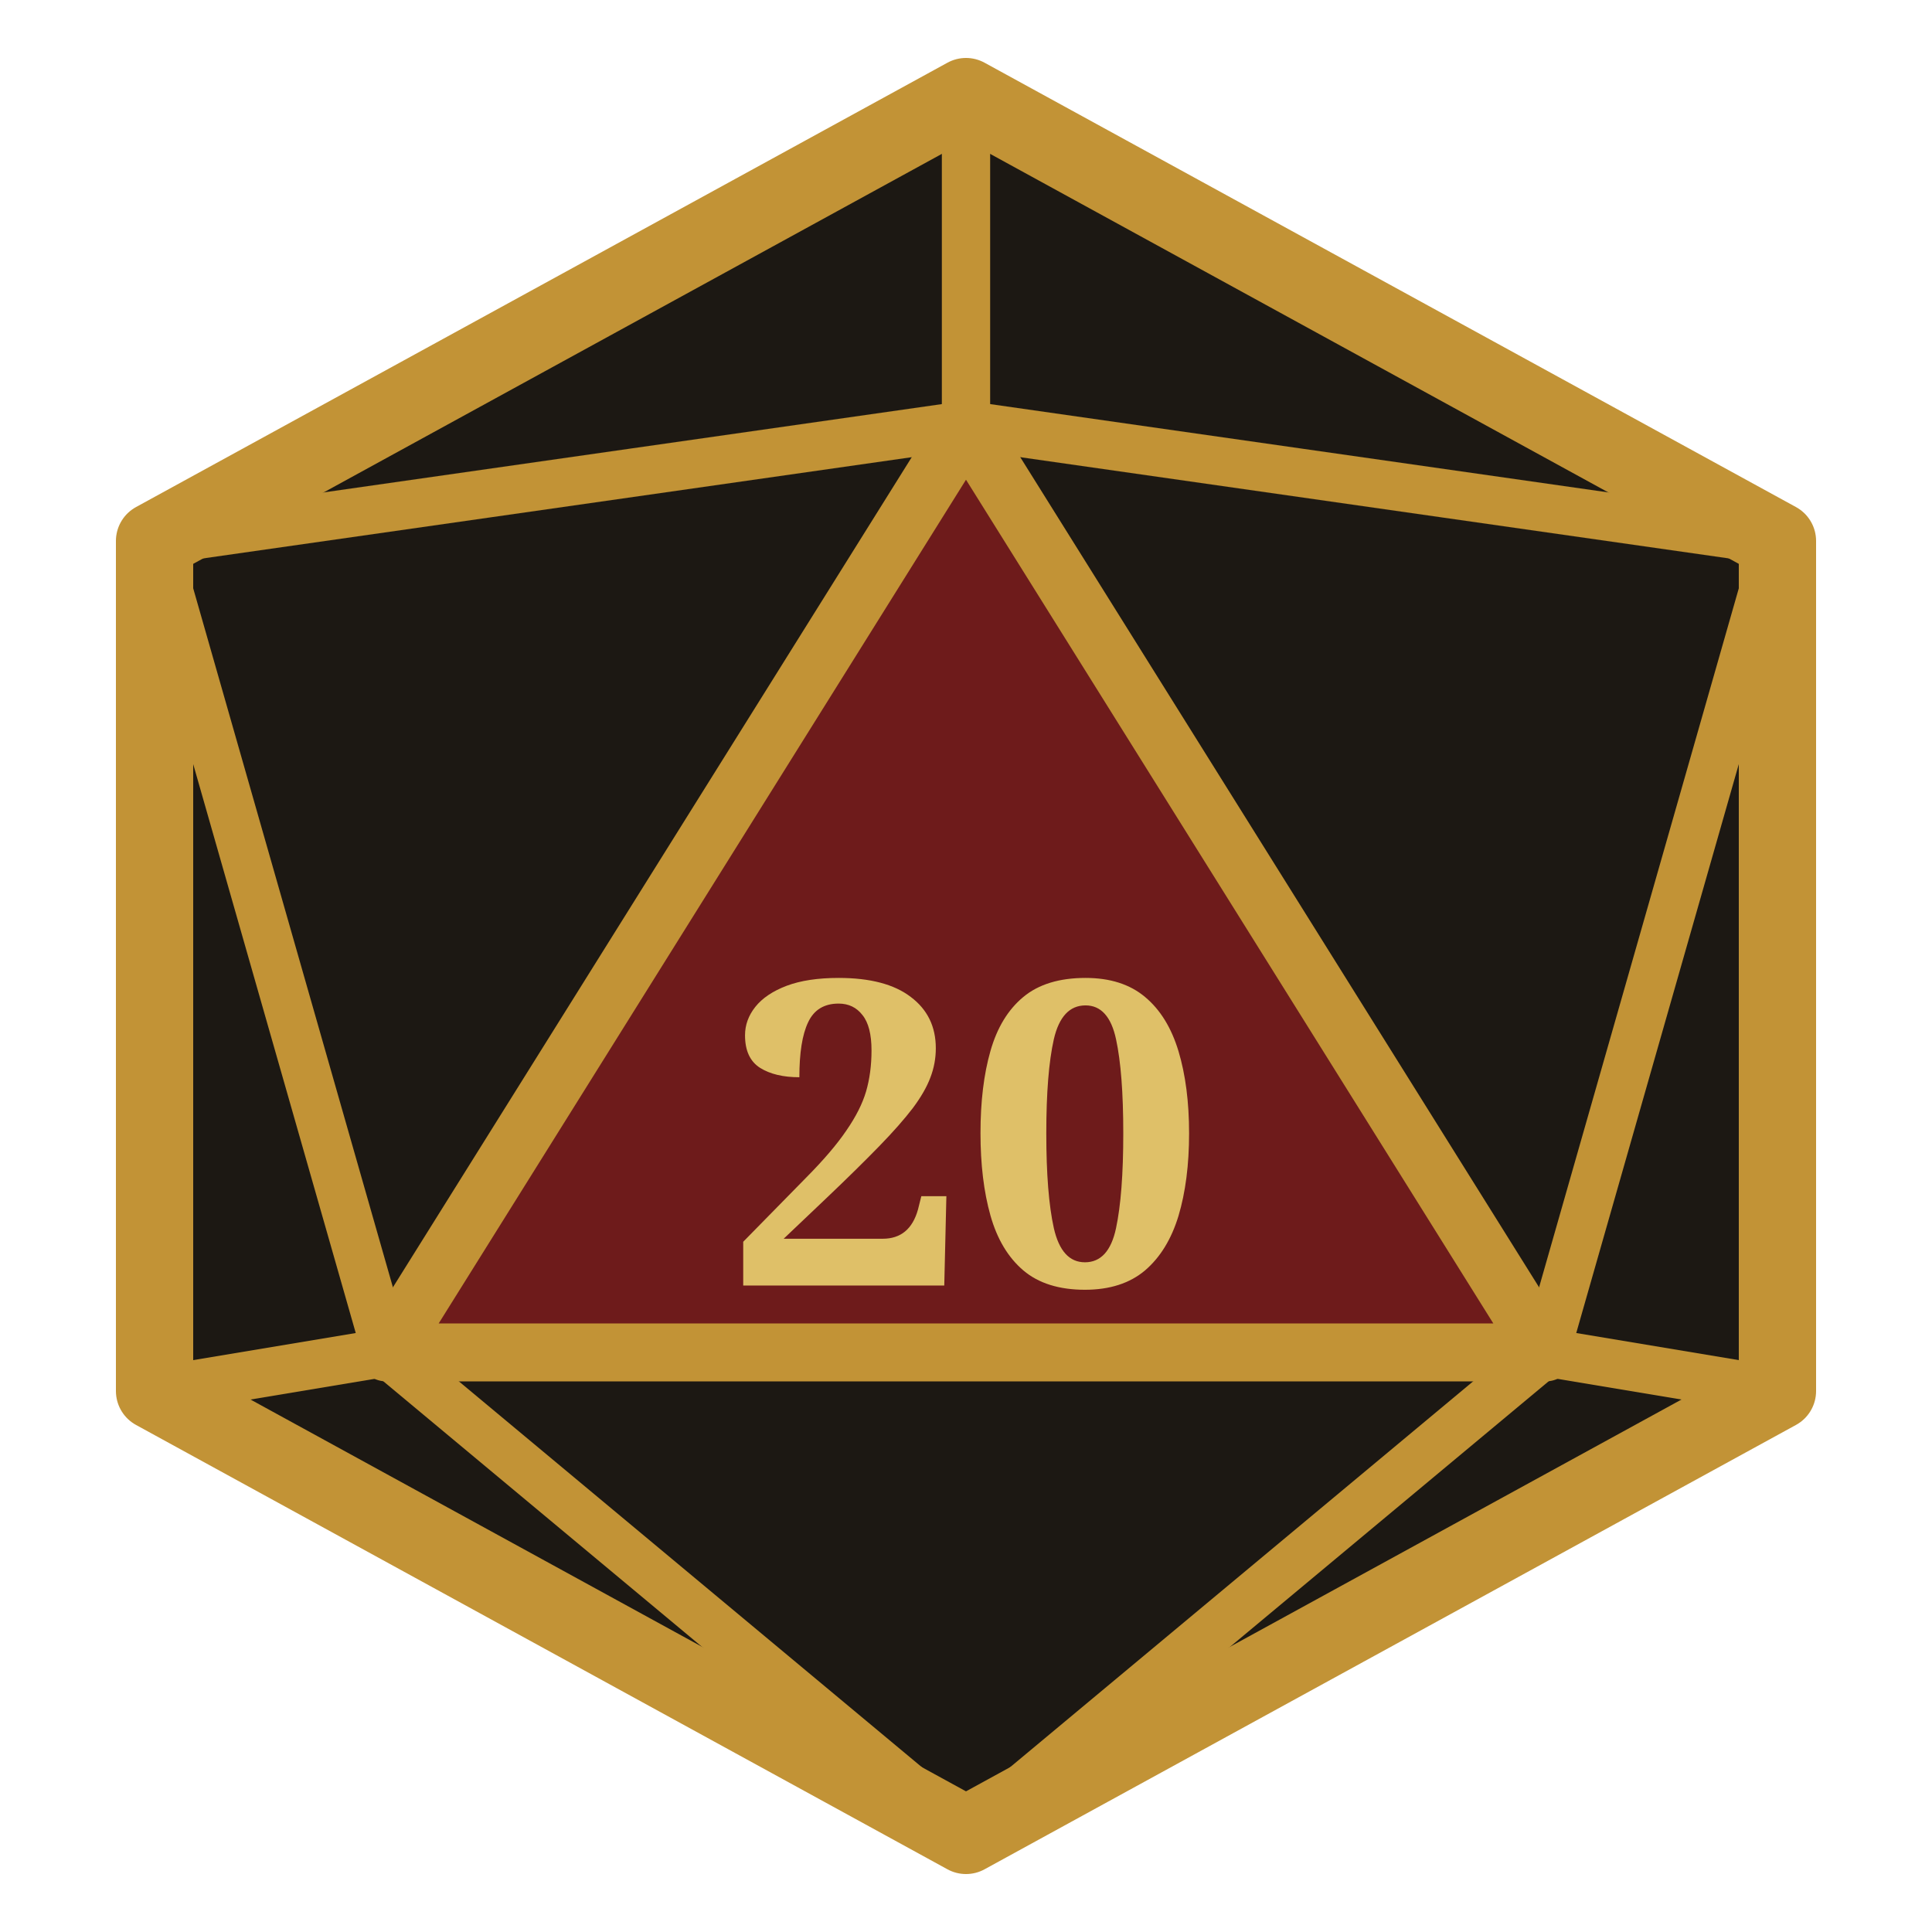
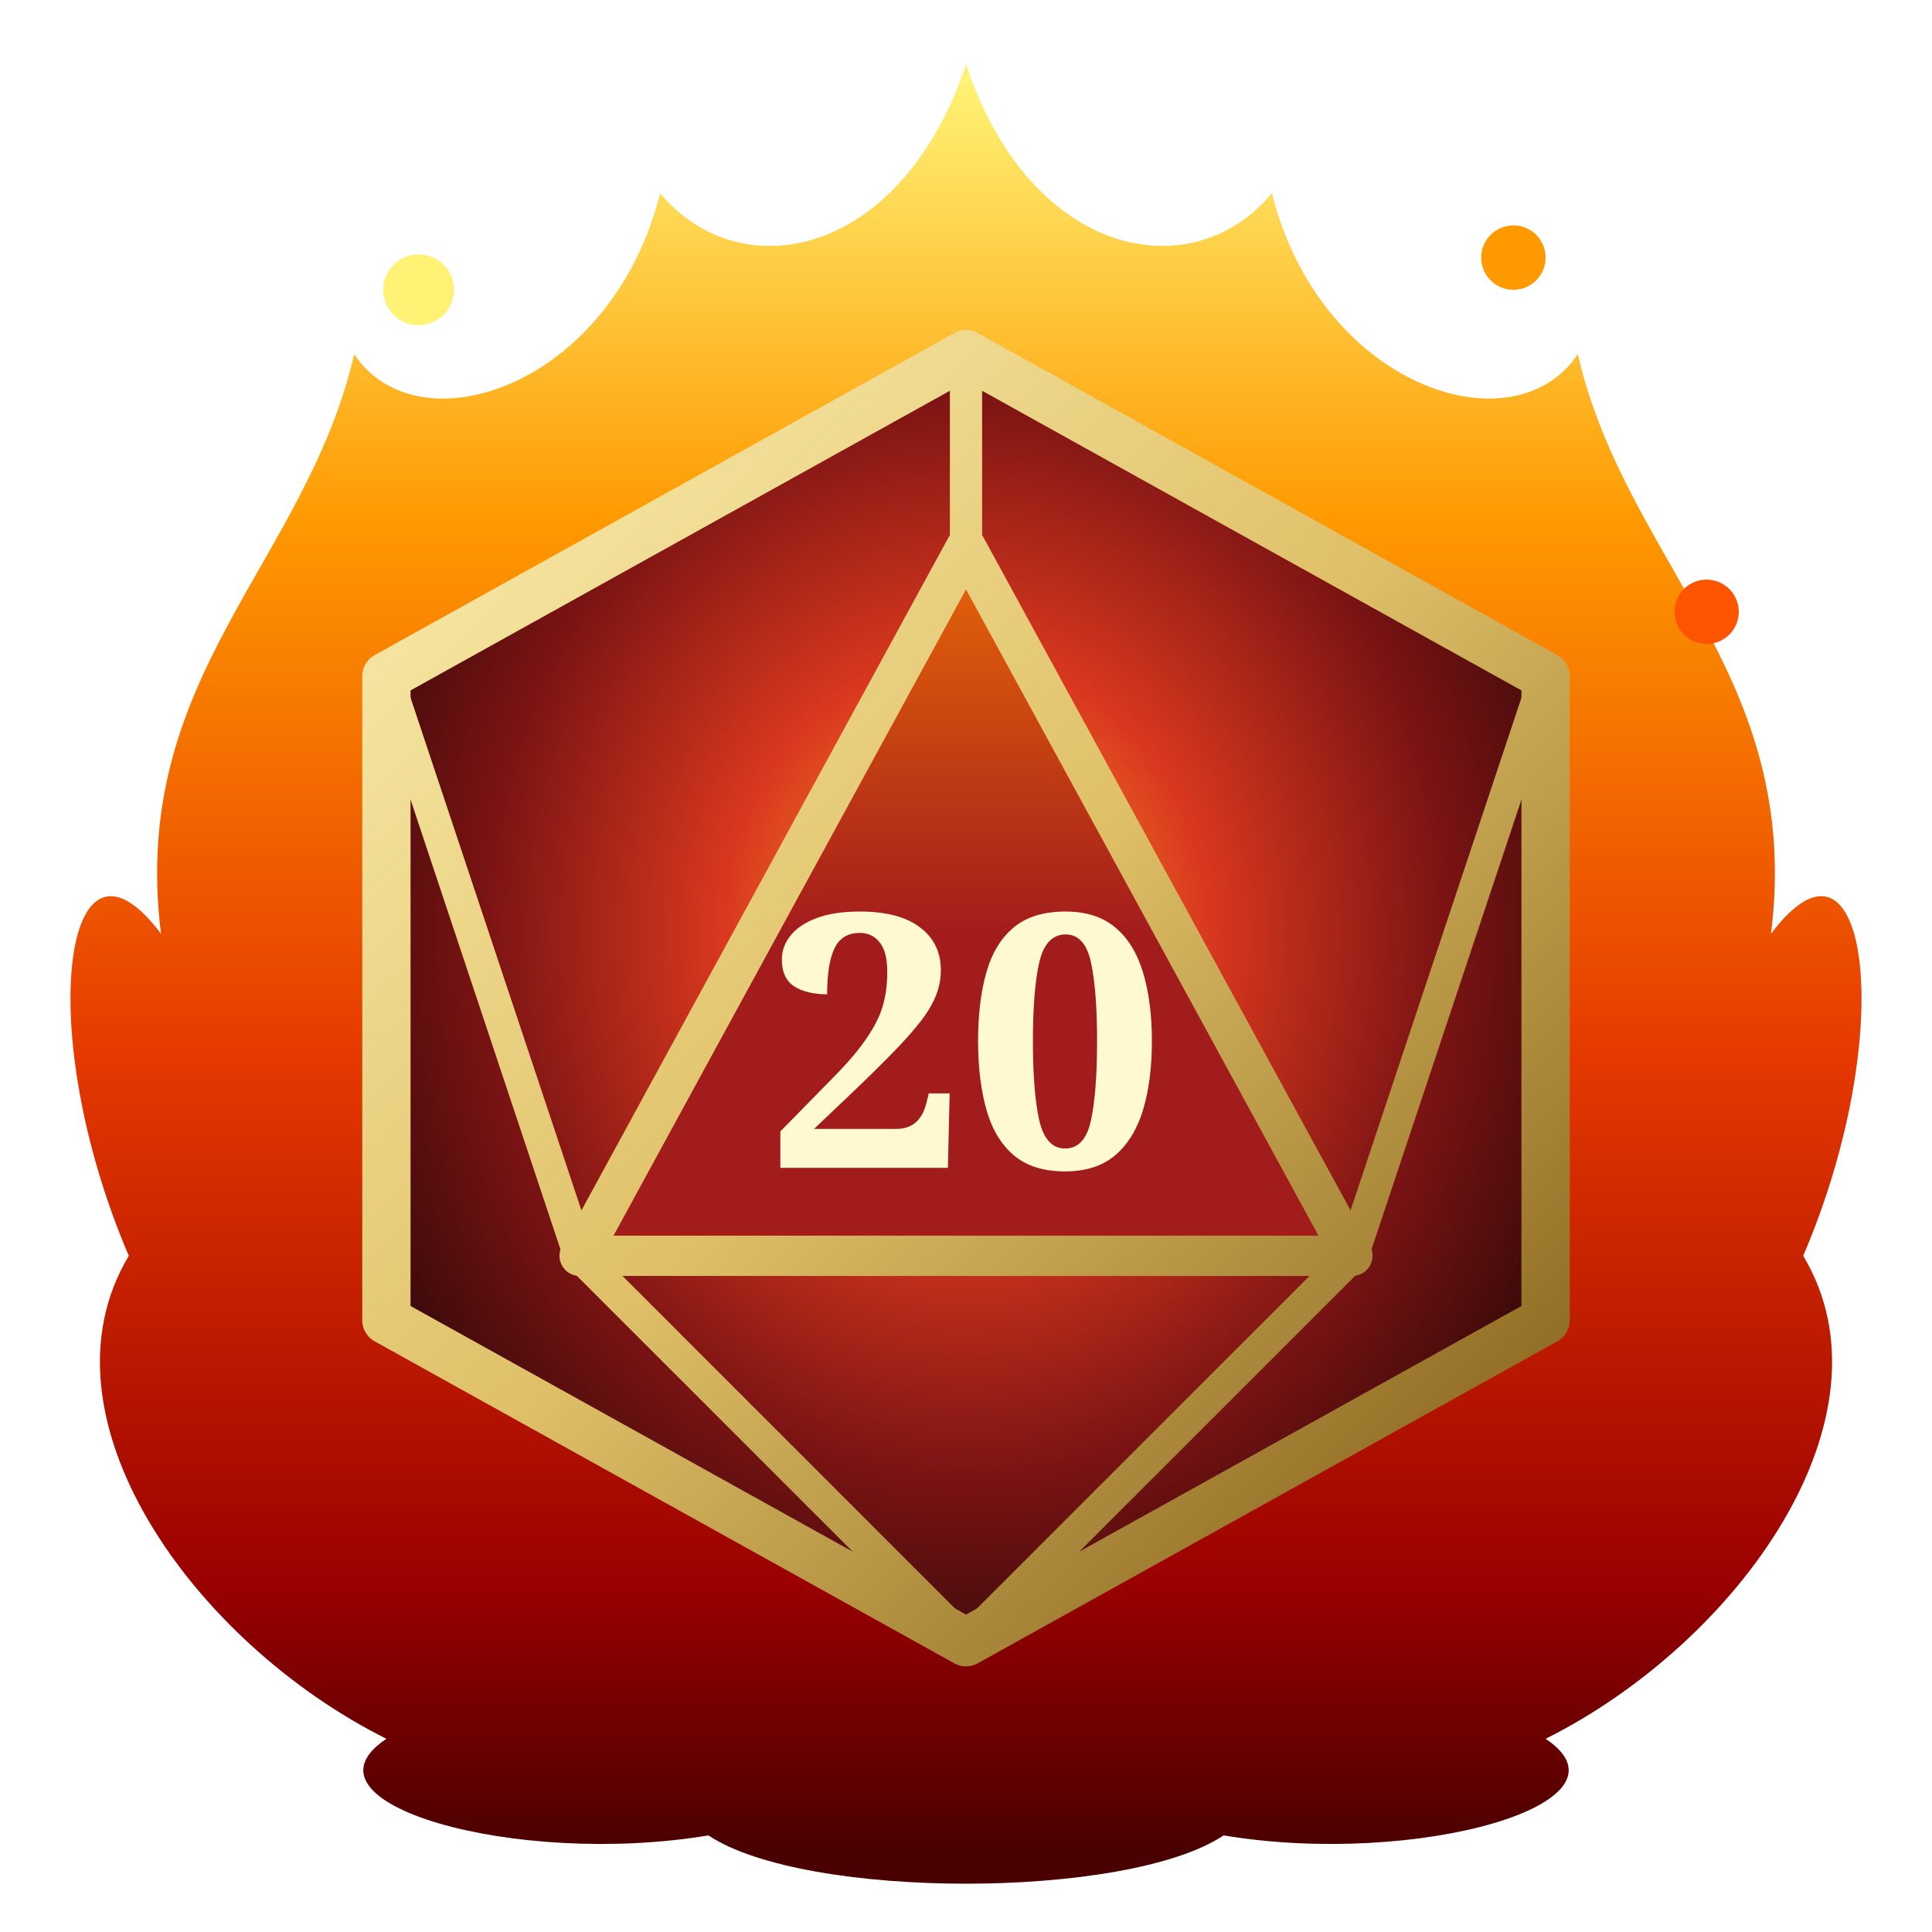
- <svg xmlns="http://www.w3.org/2000/svg" viewBox="0 0 100 100" fill="none">
-   <polygon points="50,5 92,28 92,72 50,95 8,72 8,28" fill="#1C1813" stroke="#C29336" stroke-width="4" stroke-linejoin="round" />
-   <polygon points="50,22 80,70 20,70" fill="#6E1B1B" stroke="#C29336" stroke-width="3" stroke-linejoin="round" />
-   <line x1="50" y1="5" x2="50" y2="22" stroke="#C29336" stroke-width="2.5" />
-   <line x1="8" y1="28" x2="20" y2="70" stroke="#C29336" stroke-width="2.5" />
-   <line x1="92" y1="28" x2="80" y2="70" stroke="#C29336" stroke-width="2.5" />
-   <line x1="8" y1="72" x2="20" y2="70" stroke="#C29336" stroke-width="2.5" />
-   <line x1="92" y1="72" x2="80" y2="70" stroke="#C29336" stroke-width="2.5" />
-   <line x1="50" y1="95" x2="20" y2="70" stroke="#C29336" stroke-width="2.5" />
-   <line x1="50" y1="95" x2="80" y2="70" stroke="#C29336" stroke-width="2.5" />
-   <line x1="8" y1="28" x2="50" y2="22" stroke="#C29336" stroke-width="2.5" />
-   <line x1="92" y1="28" x2="50" y2="22" stroke="#C29336" stroke-width="2.5" />
-   <text x="50" y="58" font-family="'Spectral SC', 'Cinzel', serif" font-weight="bold" font-size="22" fill="#DFC068" text-anchor="middle" dominant-baseline="central">20</text>
+ <svg xmlns="http://www.w3.org/2000/svg" viewBox="0 0 120 120" fill="none">
+   <defs>
+     <linearGradient id="flameGradFav" x1="60" y1="5" x2="60" y2="115" gradientUnits="userSpaceOnUse">
+       <stop offset="0%" stop-color="#FFF275" />
+       <stop offset="25%" stop-color="#FF9900" />
+       <stop offset="55%" stop-color="#E63900" />
+       <stop offset="85%" stop-color="#990000" />
+       <stop offset="100%" stop-color="#4A0000" />
+     </linearGradient>
+     <radialGradient id="lavaCoreFav" cx="50%" cy="45%" r="60%">
+       <stop offset="0%" stop-color="#FFA62B" />
+       <stop offset="35%" stop-color="#D9381E" />
+       <stop offset="70%" stop-color="#7A1313" />
+       <stop offset="100%" stop-color="#2E0808" />
+     </radialGradient>
+     <linearGradient id="facetTopFav" x1="60" y1="26" x2="60" y2="58" gradientUnits="userSpaceOnUse">
+       <stop offset="0%" stop-color="#FF8000" />
+       <stop offset="100%" stop-color="#A31C1C" />
+     </linearGradient>
+     <linearGradient id="goldEdgeFav" x1="20" y1="20" x2="100" y2="100" gradientUnits="userSpaceOnUse">
+       <stop offset="0%" stop-color="#FFF4B8" />
+       <stop offset="50%" stop-color="#DFC068" />
+       <stop offset="100%" stop-color="#7A5410" />
+     </linearGradient>
+   </defs>
+   <path d="M60 4 C64 16, 74 18, 79 12 C82 24, 94 28, 98 22 C101 35, 112 42, 110 58 C116 50, 118 64, 112 78 C118 88, 108 102, 96 108 C102 112, 88 116, 76 114 C70 118, 50 118, 44 114 C32 116, 18 112, 24 108 C12 102, 2 88, 8 78 C2 64, 4 50, 10 58 C8 42, 19 35, 22 22 C26 28, 38 24, 41 12 C46 18, 56 16, 60 4 Z" fill="url(#flameGradFav)" />
+   <polygon points="60,22 96,42 96,82 60,102 24,82 24,42" fill="url(#lavaCoreFav)" stroke="url(#goldEdgeFav)" stroke-width="3" stroke-linejoin="round" />
+   <polygon points="60,34 84,78 36,78" fill="url(#facetTopFav)" stroke="url(#goldEdgeFav)" stroke-width="2.5" stroke-linejoin="round" />
+   <line x1="60" y1="22" x2="60" y2="34" stroke="url(#goldEdgeFav)" stroke-width="2" />
+   <line x1="24" y1="42" x2="36" y2="78" stroke="url(#goldEdgeFav)" stroke-width="2" />
+   <line x1="96" y1="42" x2="84" y2="78" stroke="url(#goldEdgeFav)" stroke-width="2" />
+   <line x1="60" y1="102" x2="36" y2="78" stroke="url(#goldEdgeFav)" stroke-width="2" />
+   <line x1="60" y1="102" x2="84" y2="78" stroke="url(#goldEdgeFav)" stroke-width="2" />
+   <text x="60" y="64" font-family="'Cinzel', 'Spectral SC', serif" font-weight="900" font-size="22" fill="#FFF9D2" text-anchor="middle" dominant-baseline="central">20</text>
+   <circle cx="26" cy="18" r="2.2" fill="#FFF275" />
+   <circle cx="94" cy="16" r="2" fill="#FF9900" />
+   <circle cx="106" cy="38" r="2" fill="#FF5500" />
</svg>
